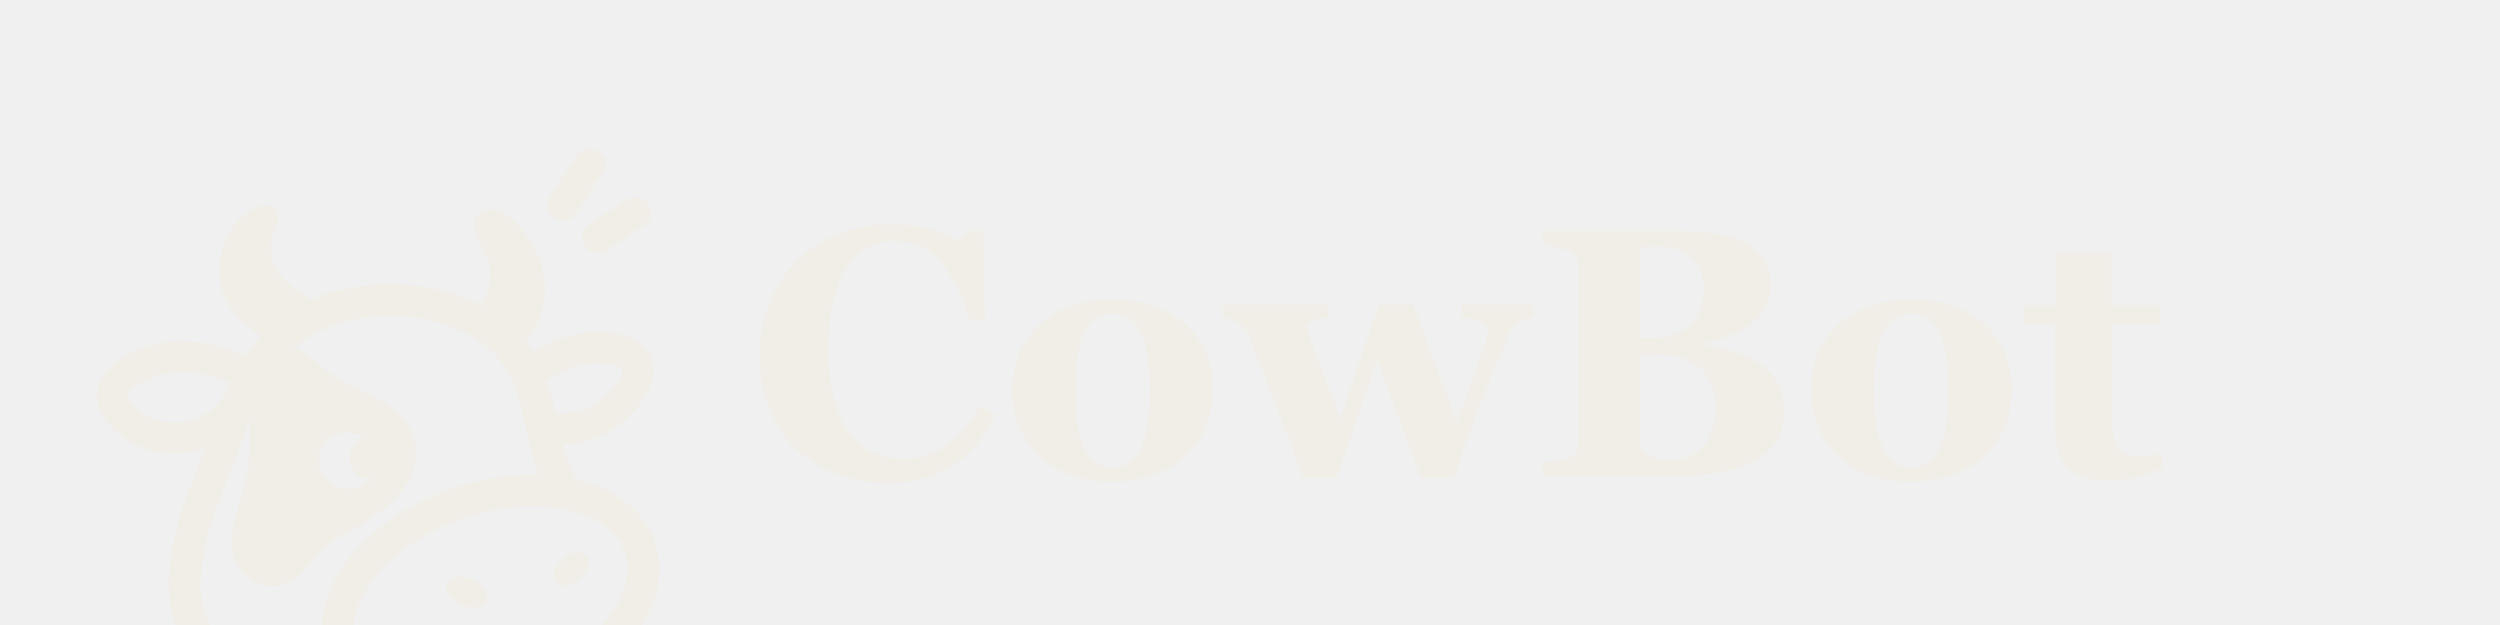
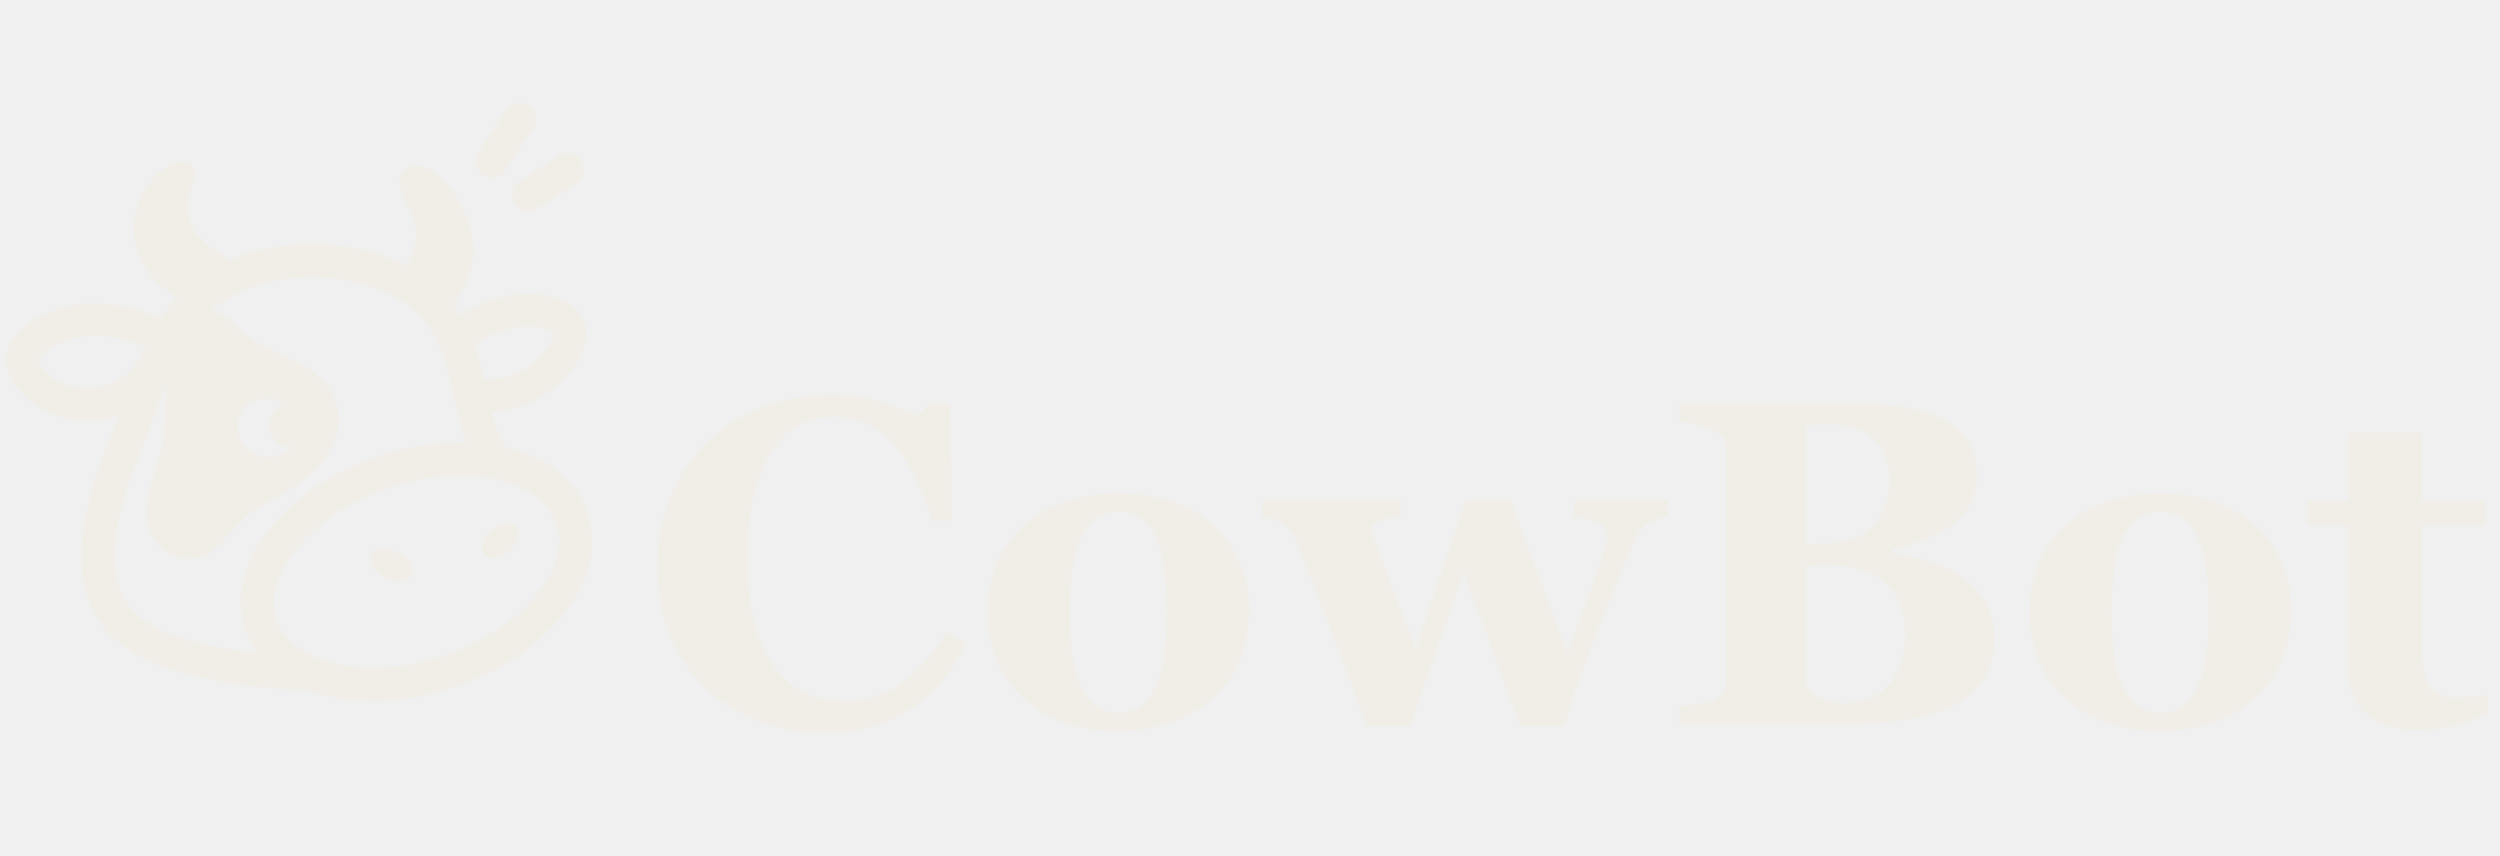
- <svg xmlns="http://www.w3.org/2000/svg" width="656" height="164" viewBox="0 0 656 164" role="img" aria-labelledby="title desc">
+ <svg xmlns="http://www.w3.org/2000/svg" width="497" height="170" viewBox="0 0 497 170" role="img" aria-labelledby="title desc">
  <defs>
    <mask id="cow-ink" x="0" y="0" width="1000" height="1000" maskUnits="userSpaceOnUse" maskContentUnits="userSpaceOnUse" style="mask-type:luminance">
      <g stroke="#fff" stroke-width="43" stroke-linecap="round">
        <path d="M 746 188 L 783 132" />
        <path d="M 794 233 L 846 199" />
      </g>
      <g fill="#fff">
        <path d="M 355 382       C 295 357 266 314 272 268       C 276 231 297 204 322 192       C 342 182 359 196 350 216       C 332 258 347 290 392 314       C 417 328 393 397 355 382 Z" />
        <path d="M 620 345       C 647 312 652 280 637 253       C 623 228 617 207 632 198       C 652 185 679 205 698 234       C 731 283 727 332 698 374       C 677 402 600 370 620 345 Z" />
      </g>
      <g fill="#000" stroke="#fff" stroke-width="43" stroke-linecap="round" stroke-linejoin="round">
        <path d="M 315 424       C 268 399 218 390 173 406       C 140 418 116 440 126 462       C 146 507 210 522 253 501       C 283 487 302 459 315 424 Z" />
        <path d="M 698 426       C 734 389 791 377 829 391       C 855 400 855 423 836 449       C 809 487 762 505 720 496       C 700 492 690 451 698 426 Z" />
      </g>
      <path fill="#000" stroke="#fff" stroke-width="44" stroke-linecap="round" stroke-linejoin="round" d="M 440 328       C 521 308 612 326 661 373       C 713 422 709 482 729 542       C 743 587 777 615 782 666       C 791 748 727 815 640 846       C 548 879 421 868 332 842       C 252 819 220 771 224 701       C 228 632 257 575 278 518       C 300 459 311 413 356 373       C 380 351 409 336 440 328 Z" />
      <path fill="#fff" d="M 338 389       C 363 375 390 388 412 411       C 439 438 485 446 516 473       C 546 500 550 537 532 570       C 511 608 471 627 435 648       C 400 669 389 707 354 714       C 323 720 294 697 289 665       C 283 630 306 591 311 553       C 318 502 302 411 338 389 Z" />
      <path fill="#000" d="M 429 506       C 441 501 458 502 470 508       C 454 518 448 533 452 547       C 456 561 468 568 481 566       C 467 582 445 584 428 574       C 410 563 406 544 411 528       C 414 517 420 510 429 506 Z" />
      <ellipse cx="646" cy="732" rx="218" ry="139" transform="rotate(-19 646 732)" fill="#000" stroke="#fff" stroke-width="44" />
      <g fill="#fff">
        <ellipse cx="613" cy="723" rx="30" ry="19" transform="rotate(25 613 723)" />
        <ellipse cx="757" cy="691" rx="28" ry="18" transform="rotate(-40 757 691)" />
      </g>
    </mask>
  </defs>
-   <g id="cow-symbol" transform="translate(6 18) scale(.19)">
+   <g id="cow-symbol" transform="translate(-14.1 3.85) scale(0.15)">
    <path fill="#f0eee7" mask="url(#cow-ink)" d="M0 0H1000V1000H0Z" />
  </g>
-   <path id="serif-wordmark" fill="#f0eee7" transform="translate(196 26) scale(0.86)" d="M42.873 117.092C37.389 117.092 32.256 116.203 27.475 114.425C22.693 112.647 18.527 110.069 14.977 106.689C11.496 103.38 8.754 99.288 6.75 94.412C4.746 89.536 3.744 84.176 3.744 78.333C3.744 72.524 4.755 67.147 6.776 62.201C8.798 57.255 11.637 52.969 15.293 49.343C18.879 45.788 23.186 43.033 28.213 41.079C33.24 39.125 38.619 38.148 44.35 38.148C48.498 38.148 52.277 38.658 55.688 39.678C59.098 40.697 61.98 41.84 64.336 43.105L67.605 40.205L72.193 40.205L72.668 67.521L68.027 67.521C65.394 59.171 62.234 53.041 58.547 49.13C54.86 45.219 50.365 43.264 45.063 43.264C38.462 43.264 33.441 46.178 30 52.005C26.558 57.833 24.838 66.011 24.838 76.539C24.838 82.49 25.426 87.569 26.602 91.777C27.779 95.985 29.315 99.374 31.211 101.945C33.248 104.621 35.654 106.584 38.428 107.834C41.202 109.084 44.275 109.709 47.646 109.709C52.562 109.709 56.943 108.373 60.788 105.701C64.634 103.029 68.137 98.986 71.297 93.572L75.832 96.314C74.32 99.408 72.598 102.177 70.664 104.62C68.73 107.064 66.498 109.164 63.967 110.922C61.189 112.856 58.122 114.367 54.765 115.457C51.407 116.547 47.443 117.092 42.873 117.092ZM134.156 68.945C136.758 71.371 138.744 74.271 140.115 77.646C141.486 81.021 142.172 84.678 142.172 88.615C142.172 92.518 141.495 96.2 140.142 99.663C138.788 103.126 136.811 106.088 134.209 108.549C131.432 111.186 128.118 113.207 124.269 114.613C120.419 116.02 116.016 116.723 111.059 116.723C106.77 116.723 102.823 116.107 99.22 114.877C95.616 113.647 92.426 111.801 89.648 109.34C86.977 106.984 84.867 104.075 83.32 100.612C81.773 97.149 81 93.273 81 88.984C81 84.766 81.677 81.013 83.03 77.726C84.384 74.438 86.414 71.512 89.121 68.945C91.723 66.484 94.931 64.577 98.745 63.224C102.56 61.87 106.822 61.193 111.533 61.193C116.455 61.193 120.788 61.87 124.532 63.224C128.276 64.577 131.484 66.484 134.156 68.945ZM120.656 105.49C121.43 103.522 122.001 101.131 122.37 98.318C122.739 95.506 122.924 92.236 122.924 88.51C122.924 86.049 122.748 83.236 122.397 80.072C122.045 76.908 121.518 74.412 120.815 72.584C119.971 70.369 118.802 68.629 117.308 67.363C115.814 66.098 113.924 65.465 111.639 65.465C109.143 65.465 107.148 66.15 105.653 67.521C104.159 68.893 103.008 70.668 102.199 72.848C101.461 74.852 100.951 77.198 100.67 79.888C100.389 82.577 100.248 85.381 100.248 88.299C100.248 92.131 100.371 95.304 100.617 97.817C100.863 100.331 101.461 102.854 102.41 105.385C103.219 107.565 104.379 109.287 105.891 110.553C107.402 111.818 109.318 112.451 111.639 112.451C113.748 112.451 115.559 111.862 117.07 110.685C118.582 109.507 119.777 107.775 120.656 105.49ZM239.889 66.572C238.272 66.818 236.777 67.355 235.406 68.181C234.035 69.007 232.875 70.545 231.926 72.795C229.465 78.807 227.496 83.658 226.02 87.35C224.543 91.041 222.469 96.367 219.797 103.328C219.234 104.77 218.558 106.756 217.767 109.287C216.976 111.818 216.352 113.893 215.895 115.51L205.587 115.51L192.307 79.608L179.863 115.51L169.699 115.51C166.148 105.912 163.354 98.468 161.315 93.177C159.275 87.886 156.551 80.898 153.141 72.215C152.508 70.563 151.427 69.262 149.898 68.313C148.368 67.363 146.795 66.783 145.178 66.572L145.178 62.723L177.557 62.723L177.557 66.572C176.36 66.678 174.935 66.959 173.282 67.416C171.628 67.873 170.802 68.488 170.802 69.262C170.802 69.613 170.846 69.921 170.934 70.185C171.021 70.448 171.171 70.932 171.382 71.635C172.332 74.383 173.634 77.933 175.289 82.283C176.943 86.634 178.879 91.699 181.096 97.476L192.808 62.723L203.266 62.723L216.573 98.543C218.61 93.137 220.182 88.881 221.288 85.775C222.395 82.668 223.791 78.657 225.477 73.743C225.723 73.005 225.872 72.347 225.925 71.767C225.978 71.187 225.986 70.809 225.951 70.633C225.951 70 225.635 69.429 225.004 68.919C224.372 68.409 223.618 67.996 222.741 67.68C221.864 67.363 221.013 67.117 220.188 66.941C219.364 66.766 218.671 66.643 218.109 66.572L218.109 62.723L239.889 62.723ZM308.865 80.705C311.115 82.252 312.943 84.194 314.35 86.532C315.756 88.87 316.459 91.621 316.459 94.785C316.459 98.582 315.659 101.79 314.06 104.409C312.46 107.028 310.166 109.094 307.178 110.606C304.014 112.223 300.366 113.365 296.235 114.033C292.105 114.701 287.244 115.035 281.654 115.035L242.789 115.035L242.789 110.922C243.879 110.816 245.25 110.658 246.902 110.447C248.555 110.236 249.715 109.99 250.383 109.709C251.684 109.182 252.571 108.487 253.046 107.626C253.521 106.765 253.758 105.648 253.758 104.277L253.758 51.543C253.758 50.277 253.564 49.223 253.178 48.379C252.791 47.535 251.859 46.797 250.383 46.164C249.293 45.707 248.027 45.329 246.586 45.03C245.145 44.731 243.879 44.494 242.789 44.318L242.789 40.205L283.447 40.205C293.678 40.205 301.061 41.611 305.596 44.424C310.131 47.236 312.398 51.385 312.398 56.869C312.398 59.4 311.889 61.624 310.869 63.54C309.85 65.456 308.391 67.117 306.492 68.523C304.77 69.824 302.713 70.949 300.322 71.898C297.932 72.848 295.365 73.639 292.623 74.271L292.623 75.273C295.365 75.555 298.213 76.161 301.166 77.093C304.119 78.024 306.686 79.229 308.865 80.705ZM291.885 58.188C291.885 54.039 290.716 50.805 288.378 48.484C286.04 46.164 282.533 45.004 277.857 45.004C277.189 45.004 276.319 45.03 275.247 45.083C274.175 45.136 273.252 45.18 272.479 45.215L272.479 72.953L275.221 72.953C280.916 72.953 285.117 71.626 287.824 68.972C290.531 66.317 291.885 62.723 291.885 58.188ZM295.576 94.126C295.576 88.915 294.029 84.918 290.936 82.136C287.842 79.354 283.395 77.963 277.594 77.963C276.926 77.963 276.038 77.989 274.931 78.042C273.823 78.095 273.006 78.139 272.479 78.174L272.479 105.588C272.795 106.891 273.779 107.992 275.432 108.89C277.084 109.787 279.088 110.236 281.443 110.236C285.627 110.236 289.028 108.828 291.648 106.011C294.267 103.193 295.576 99.232 295.576 94.126ZM377.842 68.945C380.443 71.371 382.43 74.271 383.801 77.646C385.172 81.021 385.857 84.678 385.857 88.615C385.857 92.518 385.181 96.2 383.827 99.663C382.474 103.126 380.496 106.088 377.895 108.549C375.117 111.186 371.804 113.207 367.954 114.613C364.105 116.02 359.701 116.723 354.744 116.723C350.455 116.723 346.509 116.107 342.905 114.877C339.302 113.647 336.111 111.801 333.334 109.34C330.662 106.984 328.553 104.075 327.006 100.612C325.459 97.149 324.686 93.273 324.686 88.984C324.686 84.766 325.362 81.013 326.716 77.726C328.069 74.438 330.1 71.512 332.807 68.945C335.408 66.484 338.616 64.577 342.431 63.224C346.245 61.87 350.508 61.193 355.219 61.193C360.141 61.193 364.474 61.87 368.218 63.224C371.962 64.577 375.17 66.484 377.842 68.945ZM364.342 105.49C365.115 103.522 365.687 101.131 366.056 98.318C366.425 95.506 366.609 92.236 366.609 88.51C366.609 86.049 366.434 83.236 366.082 80.072C365.73 76.908 365.203 74.412 364.5 72.584C363.656 70.369 362.487 68.629 360.993 67.363C359.499 66.098 357.609 65.465 355.324 65.465C352.828 65.465 350.833 66.15 349.339 67.521C347.845 68.893 346.693 70.668 345.885 72.848C345.147 74.852 344.637 77.198 344.356 79.888C344.074 82.577 343.934 85.381 343.934 88.299C343.934 92.131 344.057 95.304 344.303 97.817C344.549 100.331 345.147 102.854 346.096 105.385C346.904 107.565 348.064 109.287 349.576 110.553C351.088 111.818 353.004 112.451 355.324 112.451C357.434 112.451 359.244 111.862 360.756 110.685C362.268 109.507 363.463 107.775 364.342 105.49ZM431.895 112.609C429.645 113.594 427.236 114.482 424.67 115.273C422.104 116.064 418.975 116.459 415.283 116.459C409.799 116.459 405.73 115.125 403.075 112.456C400.421 109.787 399.094 105.977 399.094 101.025L399.094 68.682L389.602 68.682L389.602 62.934L399.305 62.934L399.305 46.955L416.391 46.955L416.391 62.934L431.209 62.934L431.209 68.682L416.496 68.682L416.496 97.542C416.496 101.65 417.069 104.564 418.216 106.285C419.362 108.005 421.417 108.865 424.381 108.865C425.333 108.865 426.656 108.795 428.349 108.654C430.043 108.514 431.224 108.356 431.895 108.18Z" />
+   <path id="serif-wordmark" fill="#f0eee7" transform="translate(127.5 46.1) scale(0.85)" d="M42.873 117.092C37.389 117.092 32.256 116.203 27.475 114.425C22.693 112.647 18.527 110.069 14.977 106.689C11.496 103.38 8.754 99.288 6.75 94.412C4.746 89.536 3.744 84.176 3.744 78.333C3.744 72.524 4.755 67.147 6.776 62.201C8.798 57.255 11.637 52.969 15.293 49.343C18.879 45.788 23.186 43.033 28.213 41.079C33.24 39.125 38.619 38.148 44.35 38.148C48.498 38.148 52.277 38.658 55.688 39.678C59.098 40.697 61.98 41.84 64.336 43.105L67.605 40.205L72.193 40.205L72.668 67.521L68.027 67.521C65.394 59.171 62.234 53.041 58.547 49.13C54.86 45.219 50.365 43.264 45.063 43.264C38.462 43.264 33.441 46.178 30 52.005C26.558 57.833 24.838 66.011 24.838 76.539C24.838 82.49 25.426 87.569 26.602 91.777C27.779 95.985 29.315 99.374 31.211 101.945C33.248 104.621 35.654 106.584 38.428 107.834C41.202 109.084 44.275 109.709 47.646 109.709C52.562 109.709 56.943 108.373 60.788 105.701C64.634 103.029 68.137 98.986 71.297 93.572L75.832 96.314C74.32 99.408 72.598 102.177 70.664 104.62C68.73 107.064 66.498 109.164 63.967 110.922C61.189 112.856 58.122 114.367 54.765 115.457C51.407 116.547 47.443 117.092 42.873 117.092ZM134.156 68.945C136.758 71.371 138.744 74.271 140.115 77.646C141.486 81.021 142.172 84.678 142.172 88.615C142.172 92.518 141.495 96.2 140.142 99.663C138.788 103.126 136.811 106.088 134.209 108.549C131.432 111.186 128.118 113.207 124.269 114.613C120.419 116.02 116.016 116.723 111.059 116.723C106.77 116.723 102.823 116.107 99.22 114.877C95.616 113.647 92.426 111.801 89.648 109.34C86.977 106.984 84.867 104.075 83.32 100.612C81.773 97.149 81 93.273 81 88.984C81 84.766 81.677 81.013 83.03 77.726C84.384 74.438 86.414 71.512 89.121 68.945C91.723 66.484 94.931 64.577 98.745 63.224C102.56 61.87 106.822 61.193 111.533 61.193C116.455 61.193 120.788 61.87 124.532 63.224C128.276 64.577 131.484 66.484 134.156 68.945ZM120.656 105.49C121.43 103.522 122.001 101.131 122.37 98.318C122.739 95.506 122.924 92.236 122.924 88.51C122.924 86.049 122.748 83.236 122.397 80.072C122.045 76.908 121.518 74.412 120.815 72.584C119.971 70.369 118.802 68.629 117.308 67.363C115.814 66.098 113.924 65.465 111.639 65.465C109.143 65.465 107.148 66.15 105.653 67.521C104.159 68.893 103.008 70.668 102.199 72.848C101.461 74.852 100.951 77.198 100.67 79.888C100.389 82.577 100.248 85.381 100.248 88.299C100.248 92.131 100.371 95.304 100.617 97.817C100.863 100.331 101.461 102.854 102.41 105.385C103.219 107.565 104.379 109.287 105.891 110.553C107.402 111.818 109.318 112.451 111.639 112.451C113.748 112.451 115.559 111.862 117.07 110.685C118.582 109.507 119.777 107.775 120.656 105.49ZM239.889 66.572C238.272 66.818 236.777 67.355 235.406 68.181C234.035 69.007 232.875 70.545 231.926 72.795C229.465 78.807 227.496 83.658 226.02 87.35C224.543 91.041 222.469 96.367 219.797 103.328C219.234 104.77 218.558 106.756 217.767 109.287C216.976 111.818 216.352 113.893 215.895 115.51L205.587 115.51L192.307 79.608L179.863 115.51L169.699 115.51C166.148 105.912 163.354 98.468 161.315 93.177C159.275 87.886 156.551 80.898 153.141 72.215C152.508 70.563 151.427 69.262 149.898 68.313C148.368 67.363 146.795 66.783 145.178 66.572L145.178 62.723L177.557 62.723L177.557 66.572C176.36 66.678 174.935 66.959 173.282 67.416C171.628 67.873 170.802 68.488 170.802 69.262C170.802 69.613 170.846 69.921 170.934 70.185C171.021 70.448 171.171 70.932 171.382 71.635C172.332 74.383 173.634 77.933 175.289 82.283C176.943 86.634 178.879 91.699 181.096 97.476L192.808 62.723L203.266 62.723L216.573 98.543C218.61 93.137 220.182 88.881 221.288 85.775C222.395 82.668 223.791 78.657 225.477 73.743C225.723 73.005 225.872 72.347 225.925 71.767C225.978 71.187 225.986 70.809 225.951 70.633C225.951 70 225.635 69.429 225.004 68.919C224.372 68.409 223.618 67.996 222.741 67.68C221.864 67.363 221.013 67.117 220.188 66.941C219.364 66.766 218.671 66.643 218.109 66.572L218.109 62.723L239.889 62.723ZM308.865 80.705C311.115 82.252 312.943 84.194 314.35 86.532C315.756 88.87 316.459 91.621 316.459 94.785C316.459 98.582 315.659 101.79 314.06 104.409C312.46 107.028 310.166 109.094 307.178 110.606C304.014 112.223 300.366 113.365 296.235 114.033C292.105 114.701 287.244 115.035 281.654 115.035L242.789 115.035L242.789 110.922C243.879 110.816 245.25 110.658 246.902 110.447C248.555 110.236 249.715 109.99 250.383 109.709C251.684 109.182 252.571 108.487 253.046 107.626C253.521 106.765 253.758 105.648 253.758 104.277L253.758 51.543C253.758 50.277 253.564 49.223 253.178 48.379C252.791 47.535 251.859 46.797 250.383 46.164C249.293 45.707 248.027 45.329 246.586 45.03C245.145 44.731 243.879 44.494 242.789 44.318L242.789 40.205L283.447 40.205C293.678 40.205 301.061 41.611 305.596 44.424C310.131 47.236 312.398 51.385 312.398 56.869C312.398 59.4 311.889 61.624 310.869 63.54C309.85 65.456 308.391 67.117 306.492 68.523C304.77 69.824 302.713 70.949 300.322 71.898C297.932 72.848 295.365 73.639 292.623 74.271L292.623 75.273C295.365 75.555 298.213 76.161 301.166 77.093C304.119 78.024 306.686 79.229 308.865 80.705ZM291.885 58.188C291.885 54.039 290.716 50.805 288.378 48.484C286.04 46.164 282.533 45.004 277.857 45.004C277.189 45.004 276.319 45.03 275.247 45.083C274.175 45.136 273.252 45.18 272.479 45.215L272.479 72.953L275.221 72.953C280.916 72.953 285.117 71.626 287.824 68.972C290.531 66.317 291.885 62.723 291.885 58.188ZM295.576 94.126C295.576 88.915 294.029 84.918 290.936 82.136C287.842 79.354 283.395 77.963 277.594 77.963C276.926 77.963 276.038 77.989 274.931 78.042C273.823 78.095 273.006 78.139 272.479 78.174L272.479 105.588C272.795 106.891 273.779 107.992 275.432 108.89C277.084 109.787 279.088 110.236 281.443 110.236C285.627 110.236 289.028 108.828 291.648 106.011C294.267 103.193 295.576 99.232 295.576 94.126ZM377.842 68.945C380.443 71.371 382.43 74.271 383.801 77.646C385.172 81.021 385.857 84.678 385.857 88.615C385.857 92.518 385.181 96.2 383.827 99.663C382.474 103.126 380.496 106.088 377.895 108.549C375.117 111.186 371.804 113.207 367.954 114.613C364.105 116.02 359.701 116.723 354.744 116.723C350.455 116.723 346.509 116.107 342.905 114.877C339.302 113.647 336.111 111.801 333.334 109.34C330.662 106.984 328.553 104.075 327.006 100.612C325.459 97.149 324.686 93.273 324.686 88.984C324.686 84.766 325.362 81.013 326.716 77.726C328.069 74.438 330.1 71.512 332.807 68.945C335.408 66.484 338.616 64.577 342.431 63.224C346.245 61.87 350.508 61.193 355.219 61.193C360.141 61.193 364.474 61.87 368.218 63.224C371.962 64.577 375.17 66.484 377.842 68.945ZM364.342 105.49C365.115 103.522 365.687 101.131 366.056 98.318C366.425 95.506 366.609 92.236 366.609 88.51C366.609 86.049 366.434 83.236 366.082 80.072C365.73 76.908 365.203 74.412 364.5 72.584C363.656 70.369 362.487 68.629 360.993 67.363C359.499 66.098 357.609 65.465 355.324 65.465C352.828 65.465 350.833 66.15 349.339 67.521C347.845 68.893 346.693 70.668 345.885 72.848C345.147 74.852 344.637 77.198 344.356 79.888C344.074 82.577 343.934 85.381 343.934 88.299C343.934 92.131 344.057 95.304 344.303 97.817C344.549 100.331 345.147 102.854 346.096 105.385C346.904 107.565 348.064 109.287 349.576 110.553C351.088 111.818 353.004 112.451 355.324 112.451C357.434 112.451 359.244 111.862 360.756 110.685C362.268 109.507 363.463 107.775 364.342 105.49ZM431.895 112.609C429.645 113.594 427.236 114.482 424.67 115.273C422.104 116.064 418.975 116.459 415.283 116.459C409.799 116.459 405.73 115.125 403.075 112.456C400.421 109.787 399.094 105.977 399.094 101.025L399.094 68.682L389.602 68.682L389.602 62.934L399.305 62.934L399.305 46.955L416.391 46.955L416.391 62.934L431.209 62.934L431.209 68.682L416.496 68.682L416.496 97.542C416.496 101.65 417.069 104.564 418.216 106.285C419.362 108.005 421.417 108.865 424.381 108.865C425.333 108.865 426.656 108.795 428.349 108.654C430.043 108.514 431.224 108.356 431.895 108.18Z" />
</svg>
